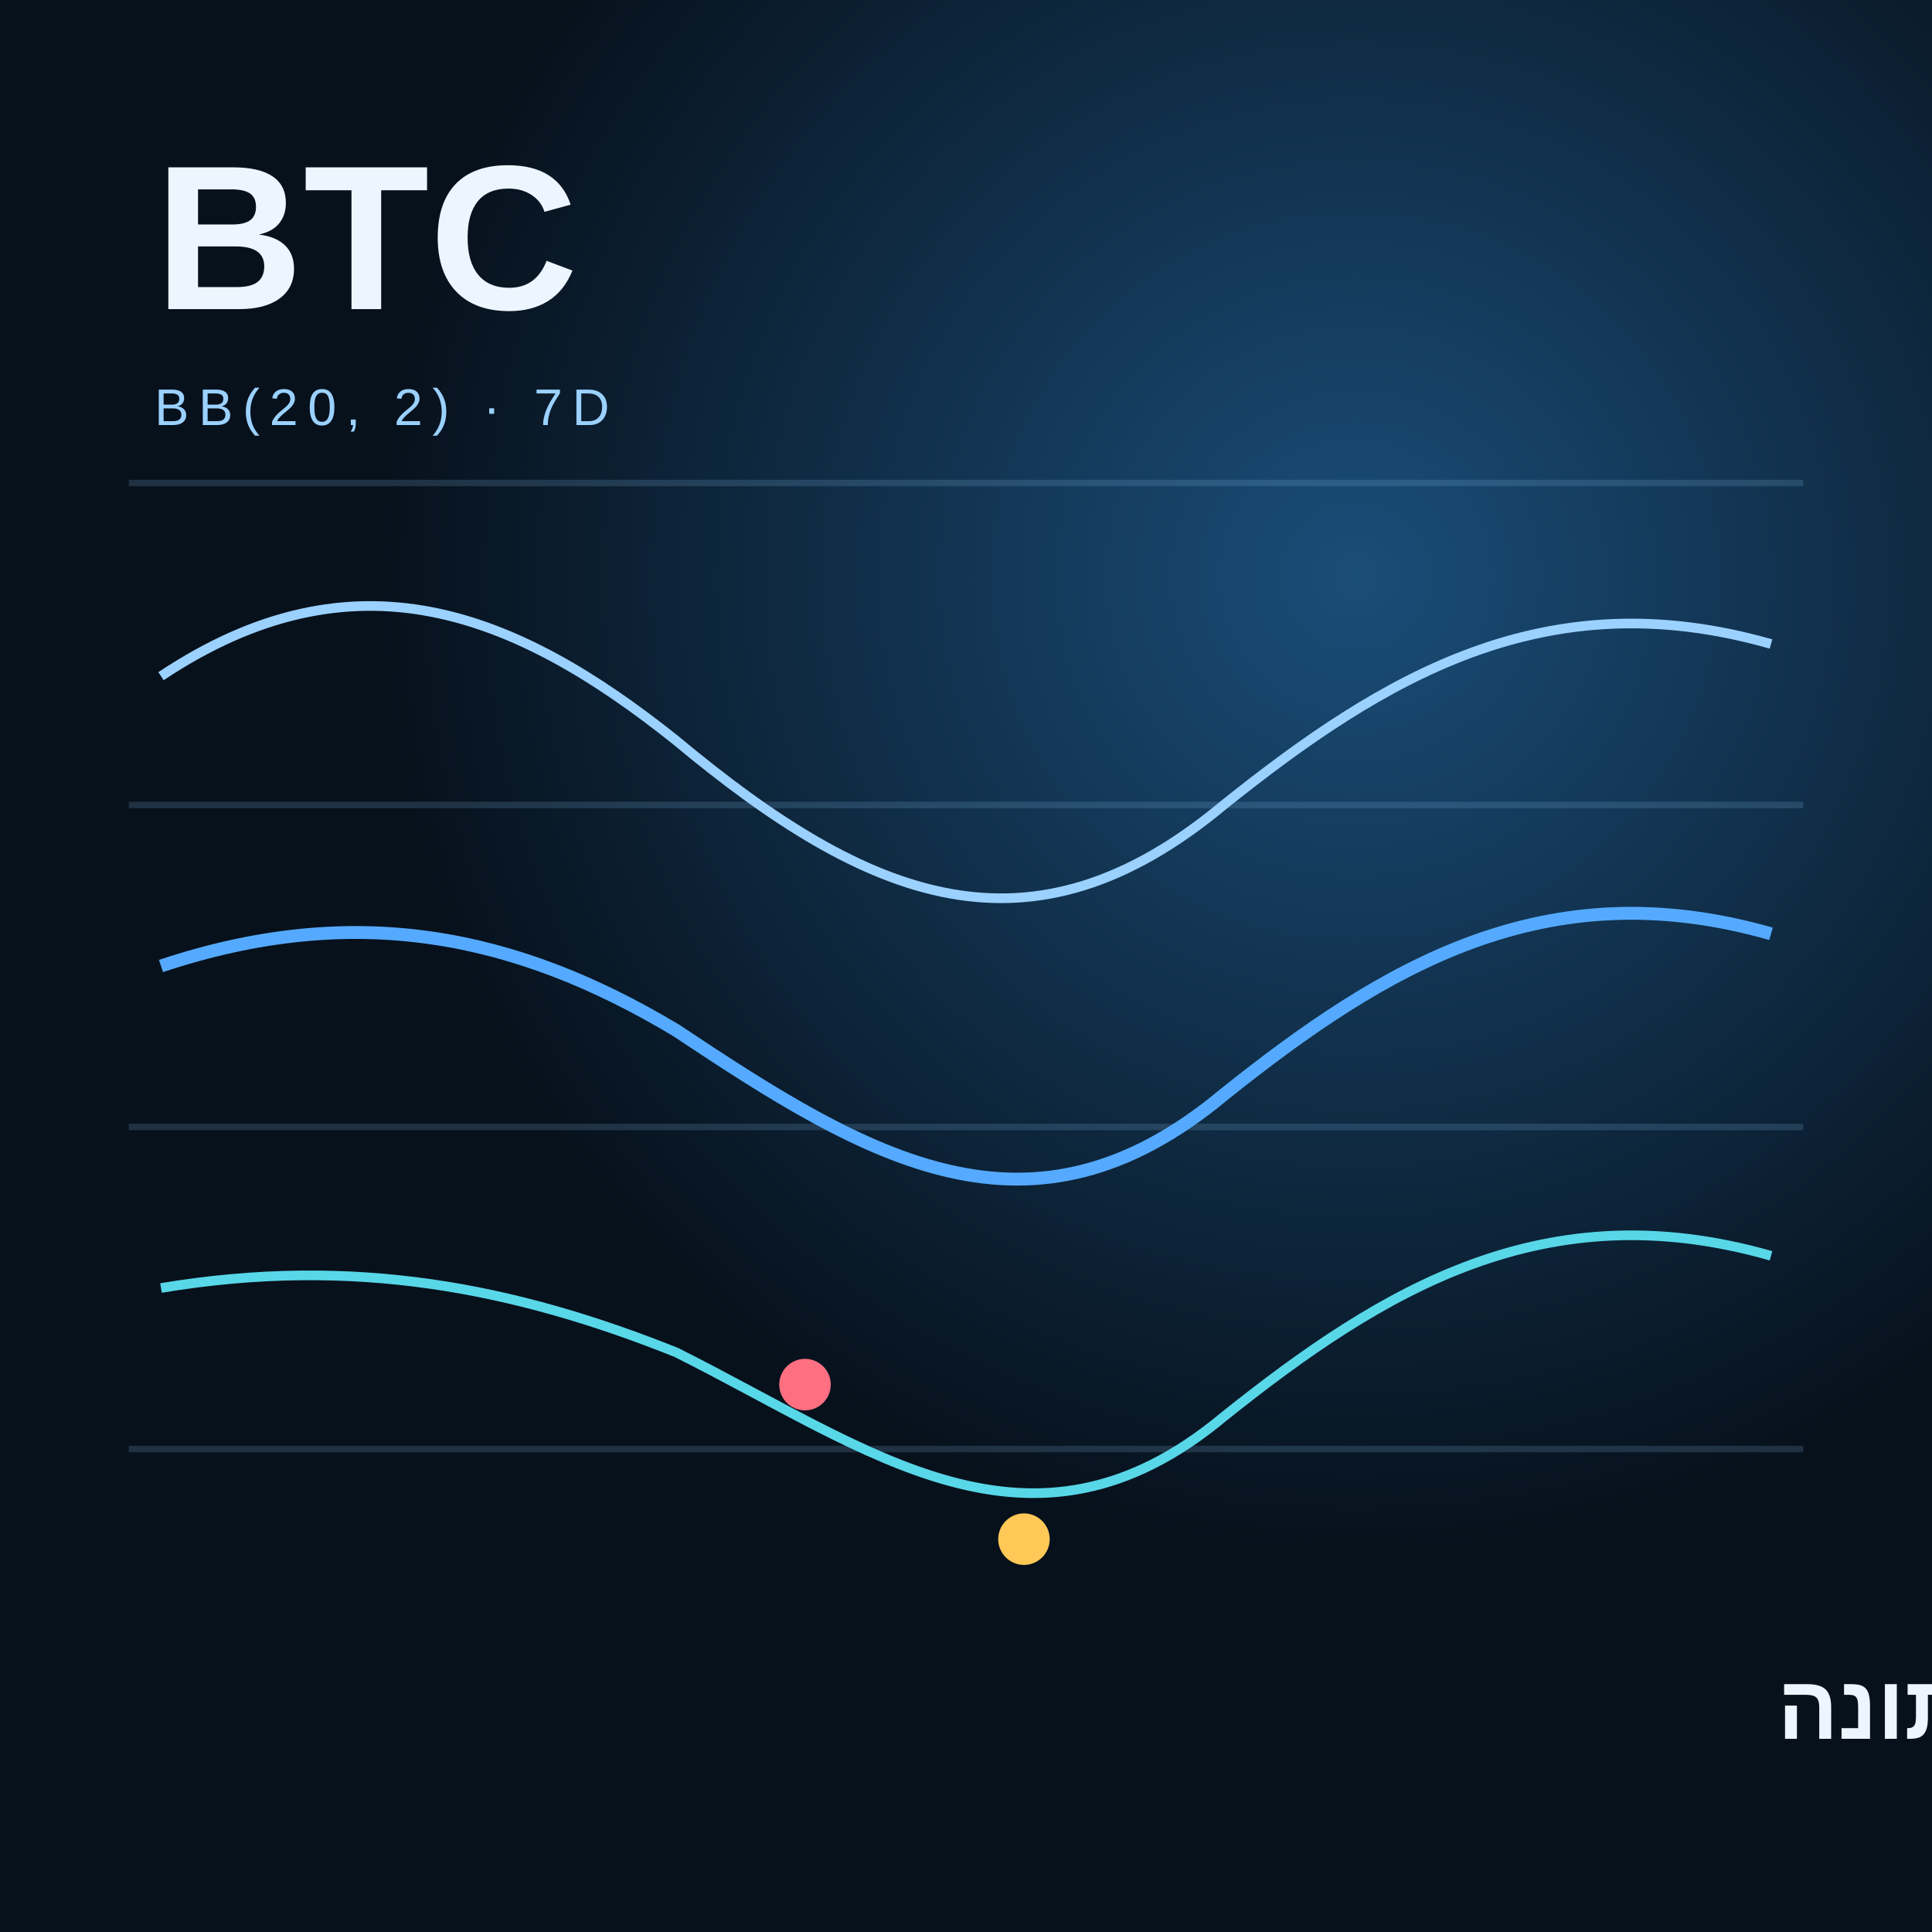
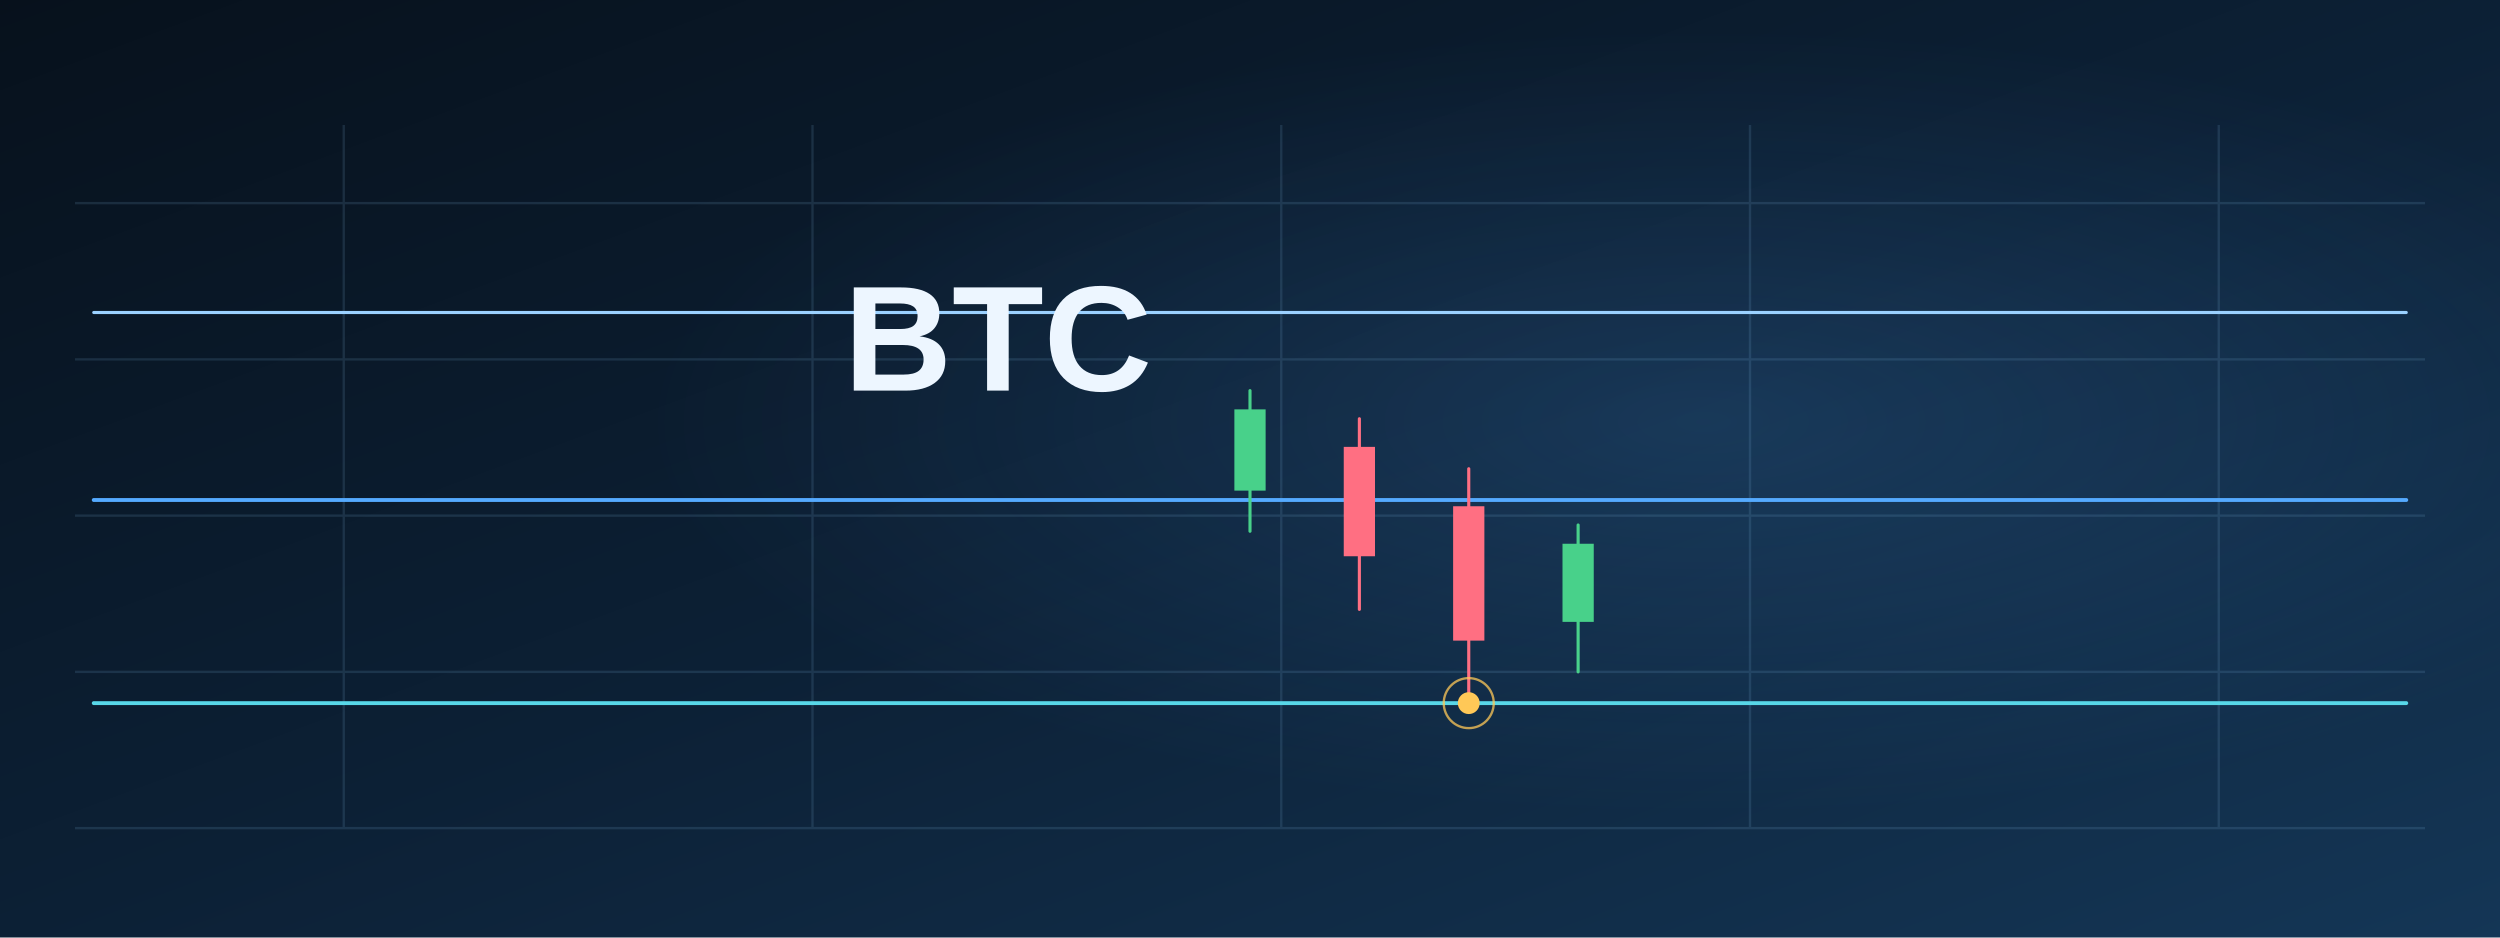
- <svg xmlns="http://www.w3.org/2000/svg" viewBox="0 0 600 600">
+ <svg xmlns="http://www.w3.org/2000/svg" width="1600" height="600" viewBox="0 0 1600 600">
  <defs>
-     <radialGradient id="g" cx="70%" cy="30%">
-       <stop stop-color="#1a4d78" />
-       <stop offset="1" stop-color="#07111c" />
+     <linearGradient id="bg" x1="0" y1="0" x2="1" y2="1">
+       <stop stop-color="#07111c" />
+       <stop offset="0.5" stop-color="#0c2035" />
+       <stop offset="1" stop-color="#143656" />
+     </linearGradient>
+     <radialGradient id="halo" cx="0.68" cy="0.45" r="0.42">
+       <stop stop-color="#55aaff" stop-opacity="0.16" />
+       <stop offset="1" stop-color="#55aaff" stop-opacity="0" />
    </radialGradient>
  </defs>
-   <rect width="600" height="600" fill="url(#g)" />
-   <g fill="none" stroke="#8bc4ef" stroke-width="2" opacity=".18">
-     <path d="M40 150H560M40 250H560M40 350H560M40 450H560" />
+   <rect width="1600" height="600" fill="url(#bg)" />
+   <rect width="1600" height="600" fill="url(#halo)" />
+   <g fill="none" stroke="#8bc4ef" stroke-width="1.5" opacity="0.14">
+     <path d="M48 130H1552M48 230H1552M48 330H1552M48 430H1552M48 530H1552" />
+     <path d="M220 80V530M520 80V530M820 80V530M1120 80V530M1420 80V530" />
  </g>
-   <path d="M50 210C110 170 160 190 210 230C270 280 320 300 380 250C430 210 480 180 550 200" fill="none" stroke="#9bd1ff" stroke-width="3" />
-   <path d="M50 300C110 280 160 290 210 320C270 360 320 390 380 340C430 300 480 270 550 290" fill="none" stroke="#55aaff" stroke-width="4" />
-   <path d="M50 400C110 390 160 400 210 420C270 450 320 490 380 440C430 400 480 370 550 390" fill="none" stroke="#58d7e8" stroke-width="3" />
-   <circle cx="250" cy="430" r="8" fill="#ff6f82" />
-   <circle cx="318" cy="478" r="8" fill="#ffc857" />
-   <text x="48" y="96" fill="#edf6ff" font-family="Arial,sans-serif" font-size="64" font-weight="700">BTC</text>
-   <text x="48" y="132" fill="#9bd1ff" font-family="Arial,sans-serif" font-size="16" letter-spacing="3">BB(20, 2) · 7D</text>
-   <text x="552" y="540" text-anchor="end" direction="rtl" fill="#edf6ff" font-family="Arial,sans-serif" font-size="28" font-weight="700">נגיעה ברצועה התחתונה</text>
+   <g fill="none" stroke-linecap="round">
+     <path d="M60 200H1540" stroke="#9bd1ff" stroke-width="2" />
+     <path d="M60 320H1540" stroke="#55aaff" stroke-width="2.5" />
+     <path d="M60 450H1540" stroke="#58d7e8" stroke-width="2.5" />
+   </g>
+   <text x="540" y="250" fill="#edf6ff" font-family="Arial,sans-serif" font-size="96" font-weight="700">BTC</text>
+   <g stroke-linecap="round">
+     <g stroke="#48d18a">
+       <path d="M800 250V340" stroke-width="2" />
+       <rect x="790" y="262" width="20" height="52" fill="#48d18a" stroke="none" />
+     </g>
+     <g stroke="#ff6f82">
+       <path d="M870 268V390" stroke-width="2" />
+       <rect x="860" y="286" width="20" height="70" fill="#ff6f82" stroke="none" />
+     </g>
+     <g stroke="#ff6f82">
+       <path d="M940 300V450" stroke-width="2" />
+       <rect x="930" y="324" width="20" height="86" fill="#ff6f82" stroke="none" />
+     </g>
+     <g stroke="#48d18a">
+       <path d="M1010 336V430" stroke-width="2" />
+       <rect x="1000" y="348" width="20" height="50" fill="#48d18a" stroke="none" />
+     </g>
+   </g>
+   <circle cx="940" cy="450" r="7" fill="#ffc857" />
+   <circle cx="940" cy="450" r="16" fill="none" stroke="#ffc857" stroke-width="1.5" opacity="0.75" />
</svg>
